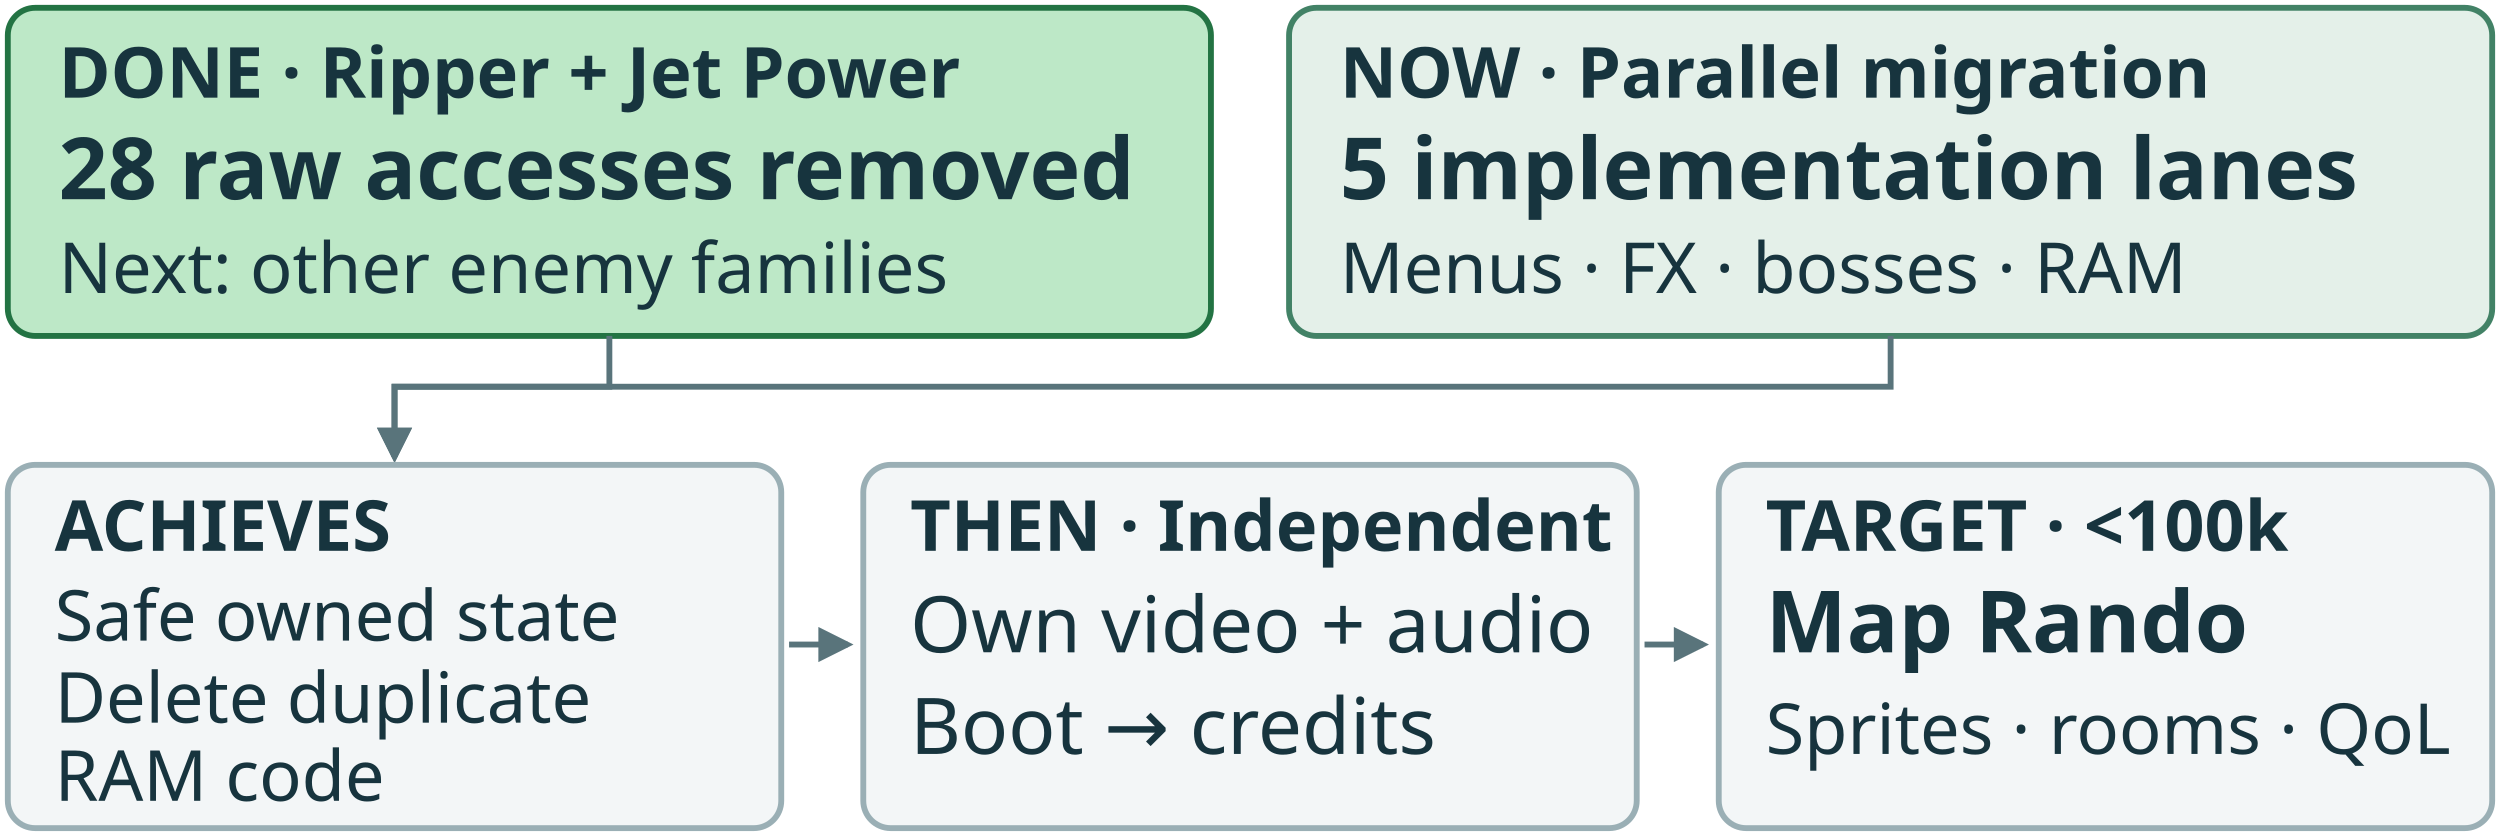
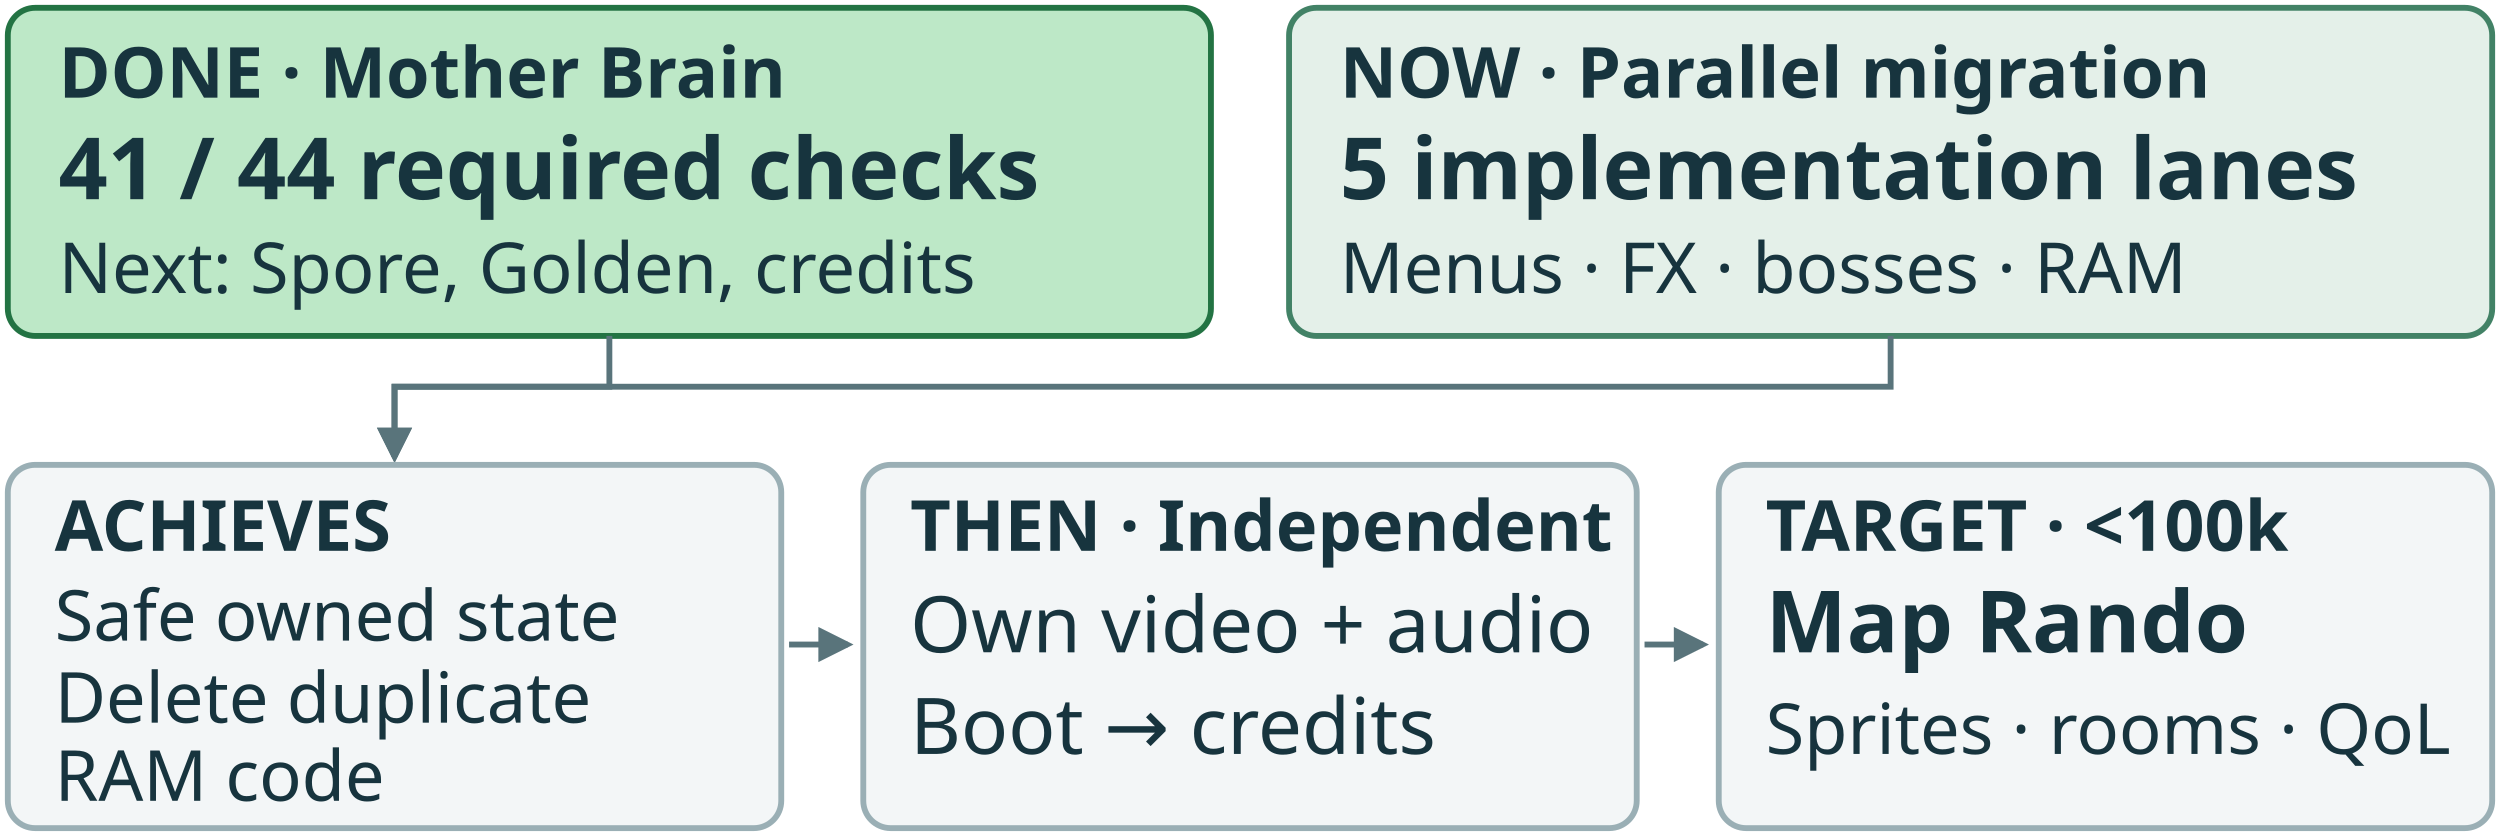
<svg xmlns="http://www.w3.org/2000/svg" width="640" height="214" viewBox="0 0 640 214" role="img" aria-labelledby="title description">
  <defs>
    <marker id="arrow" markerWidth="6" markerHeight="6" refX="5" refY="3" orient="auto">
      <path d="M0 0L6 3L0 6" fill="#59747b" />
    </marker>
  </defs>
  <style>text{font-family:system-ui,Segoe UI,sans-serif;fill:#17343e} .tag{font-size:18px;font-weight:650}.name{font-size:22px;font-weight:650}.note{font-size:20px}.small{font-size:18px}.now{fill:#e4f0e9;stroke:#428266}.done{fill:#bde8c7;stroke:#237343}.later{fill:#f3f6f7;stroke:#9aafb5}rect{stroke-width:1.5}path.link{fill:none;stroke:#59747b;stroke-width:1.5;marker-end:url(#arrow)}</style>
-   <g aria-label="Done: checked word access and qualified pickups; next: remaining bosses">
+   <g aria-label="Done: Mother Brain defeat; 41 of 44 checks; next: Spore Spawn, Golden Torizo and credits">
    <rect class="done" x="2" y="2" width="308" height="84" rx="7" />
-     <text x="15" y="25" class="tag">DONE · Ripper + Jet Power</text>
-     <text x="15" y="51" class="name">28 raw accesses removed</text>
-     <text x="15" y="75" class="small">Next: other enemy families</text>
+     <text x="15" y="25" class="tag">DONE · Mother Brain</text>
+     <text x="15" y="51" class="name">41 / 44 required checks</text>
+     <text x="15" y="75" class="small">Next: Spore, Golden, credits</text>
  </g>
  <g aria-label="Now: coverage, three bank refactors and checked RAM access">
    <rect class="now" x="330" y="2" width="308" height="84" rx="7" />
    <text x="343" y="25" class="tag">NOW · Parallel migration</text>
    <text x="343" y="51" class="name">5 implementation lanes</text>
    <text x="343" y="75" class="small">Menus · FX · bosses · RAM</text>
  </g>
  <path class="link" d="M156 86V99H101V117" />
  <path class="link" d="M484 86V99H101V117" />
  <g aria-label="Achieves: safe owned state with duplicate RAM code deleted">
    <rect class="later" x="2" y="119" width="198" height="93" rx="7" />
    <text x="14" y="141" class="tag">ACHIEVES</text>
    <text x="14" y="164" class="small">Safe owned state</text>
    <text x="14" y="185" class="small">Delete duplicate</text>
    <text x="14" y="205" class="small">RAM code</text>
  </g>
  <path class="link" d="M202 165H217" />
  <g aria-label="Then: independent engine">
    <rect class="later" x="221" y="119" width="198" height="93" rx="7" />
    <text x="233" y="141" class="tag">THEN · Independent</text>
    <text x="233" y="167" class="note">Own video + audio</text>
    <text x="233" y="193" class="note">Boot → credits</text>
  </g>
  <path class="link" d="M421 165H436" />
  <g aria-label="Target: Map Rando engine">
    <rect class="later" x="440" y="119" width="198" height="93" rx="7" />
    <text x="452" y="141" class="tag">TARGET · &lt;100k</text>
    <text x="452" y="167" class="name">Map Rando</text>
    <text x="452" y="193" class="small">Sprites · rooms · QoL</text>
  </g>
</svg>
